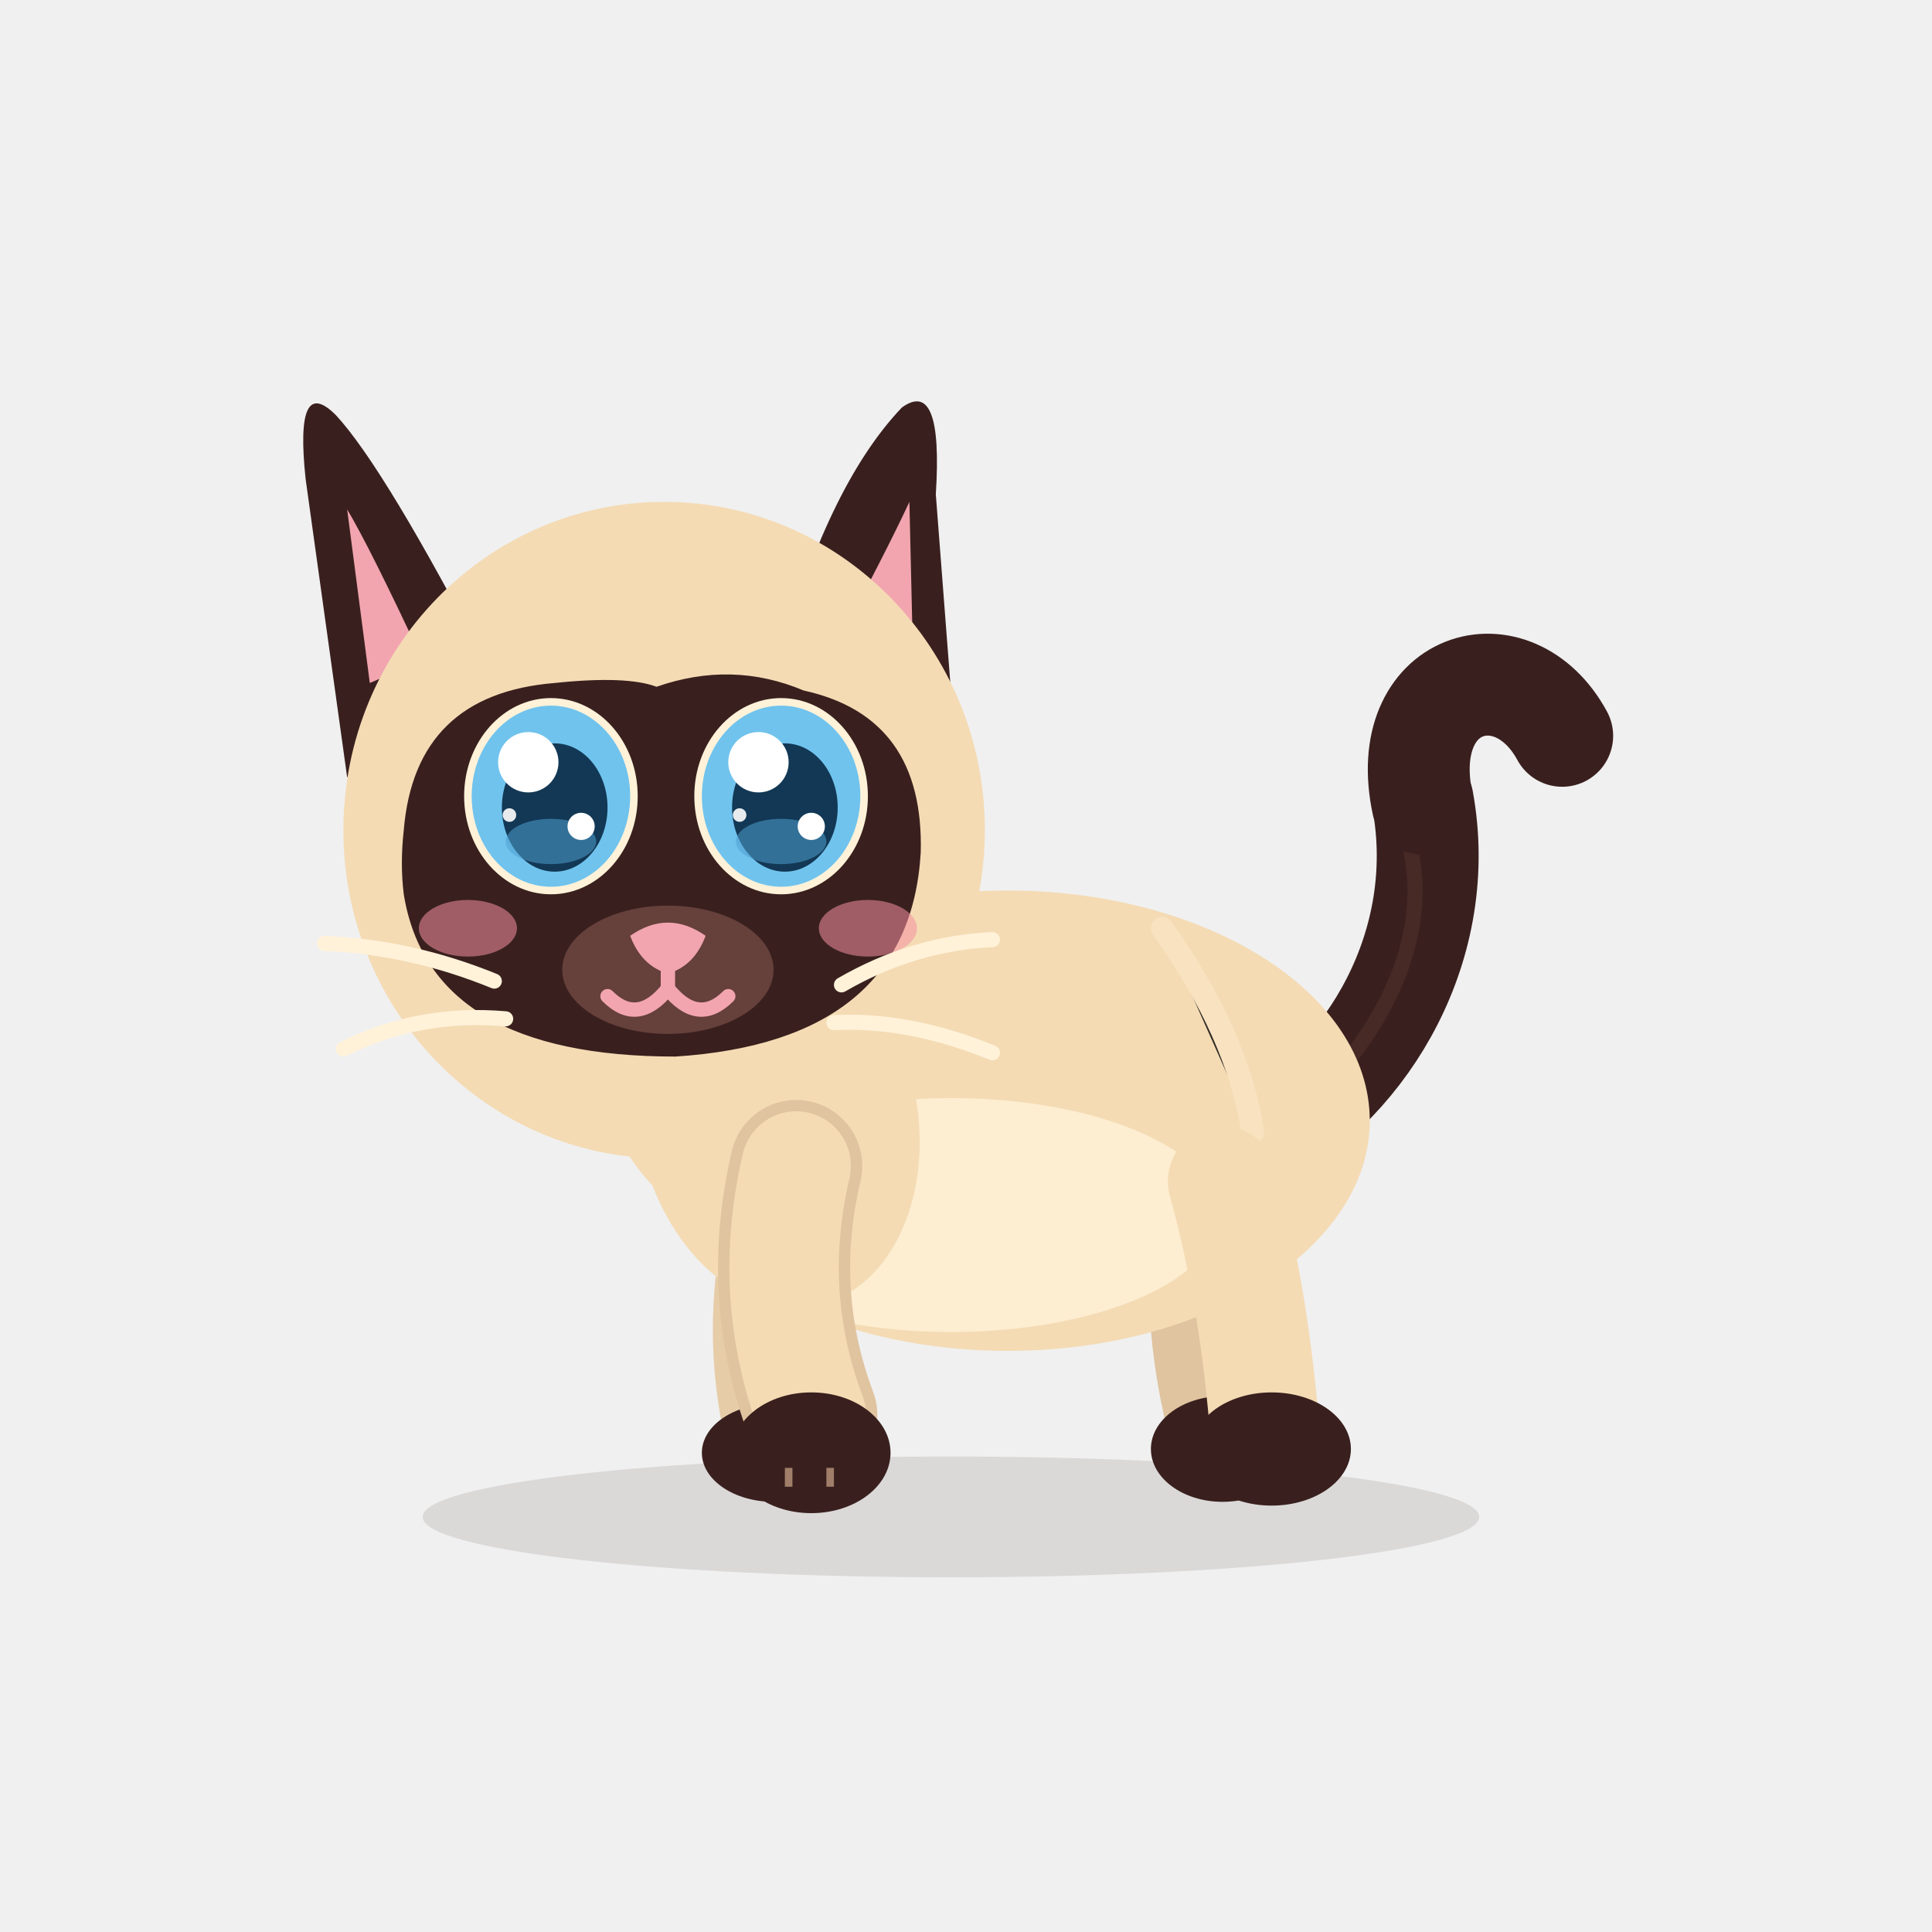
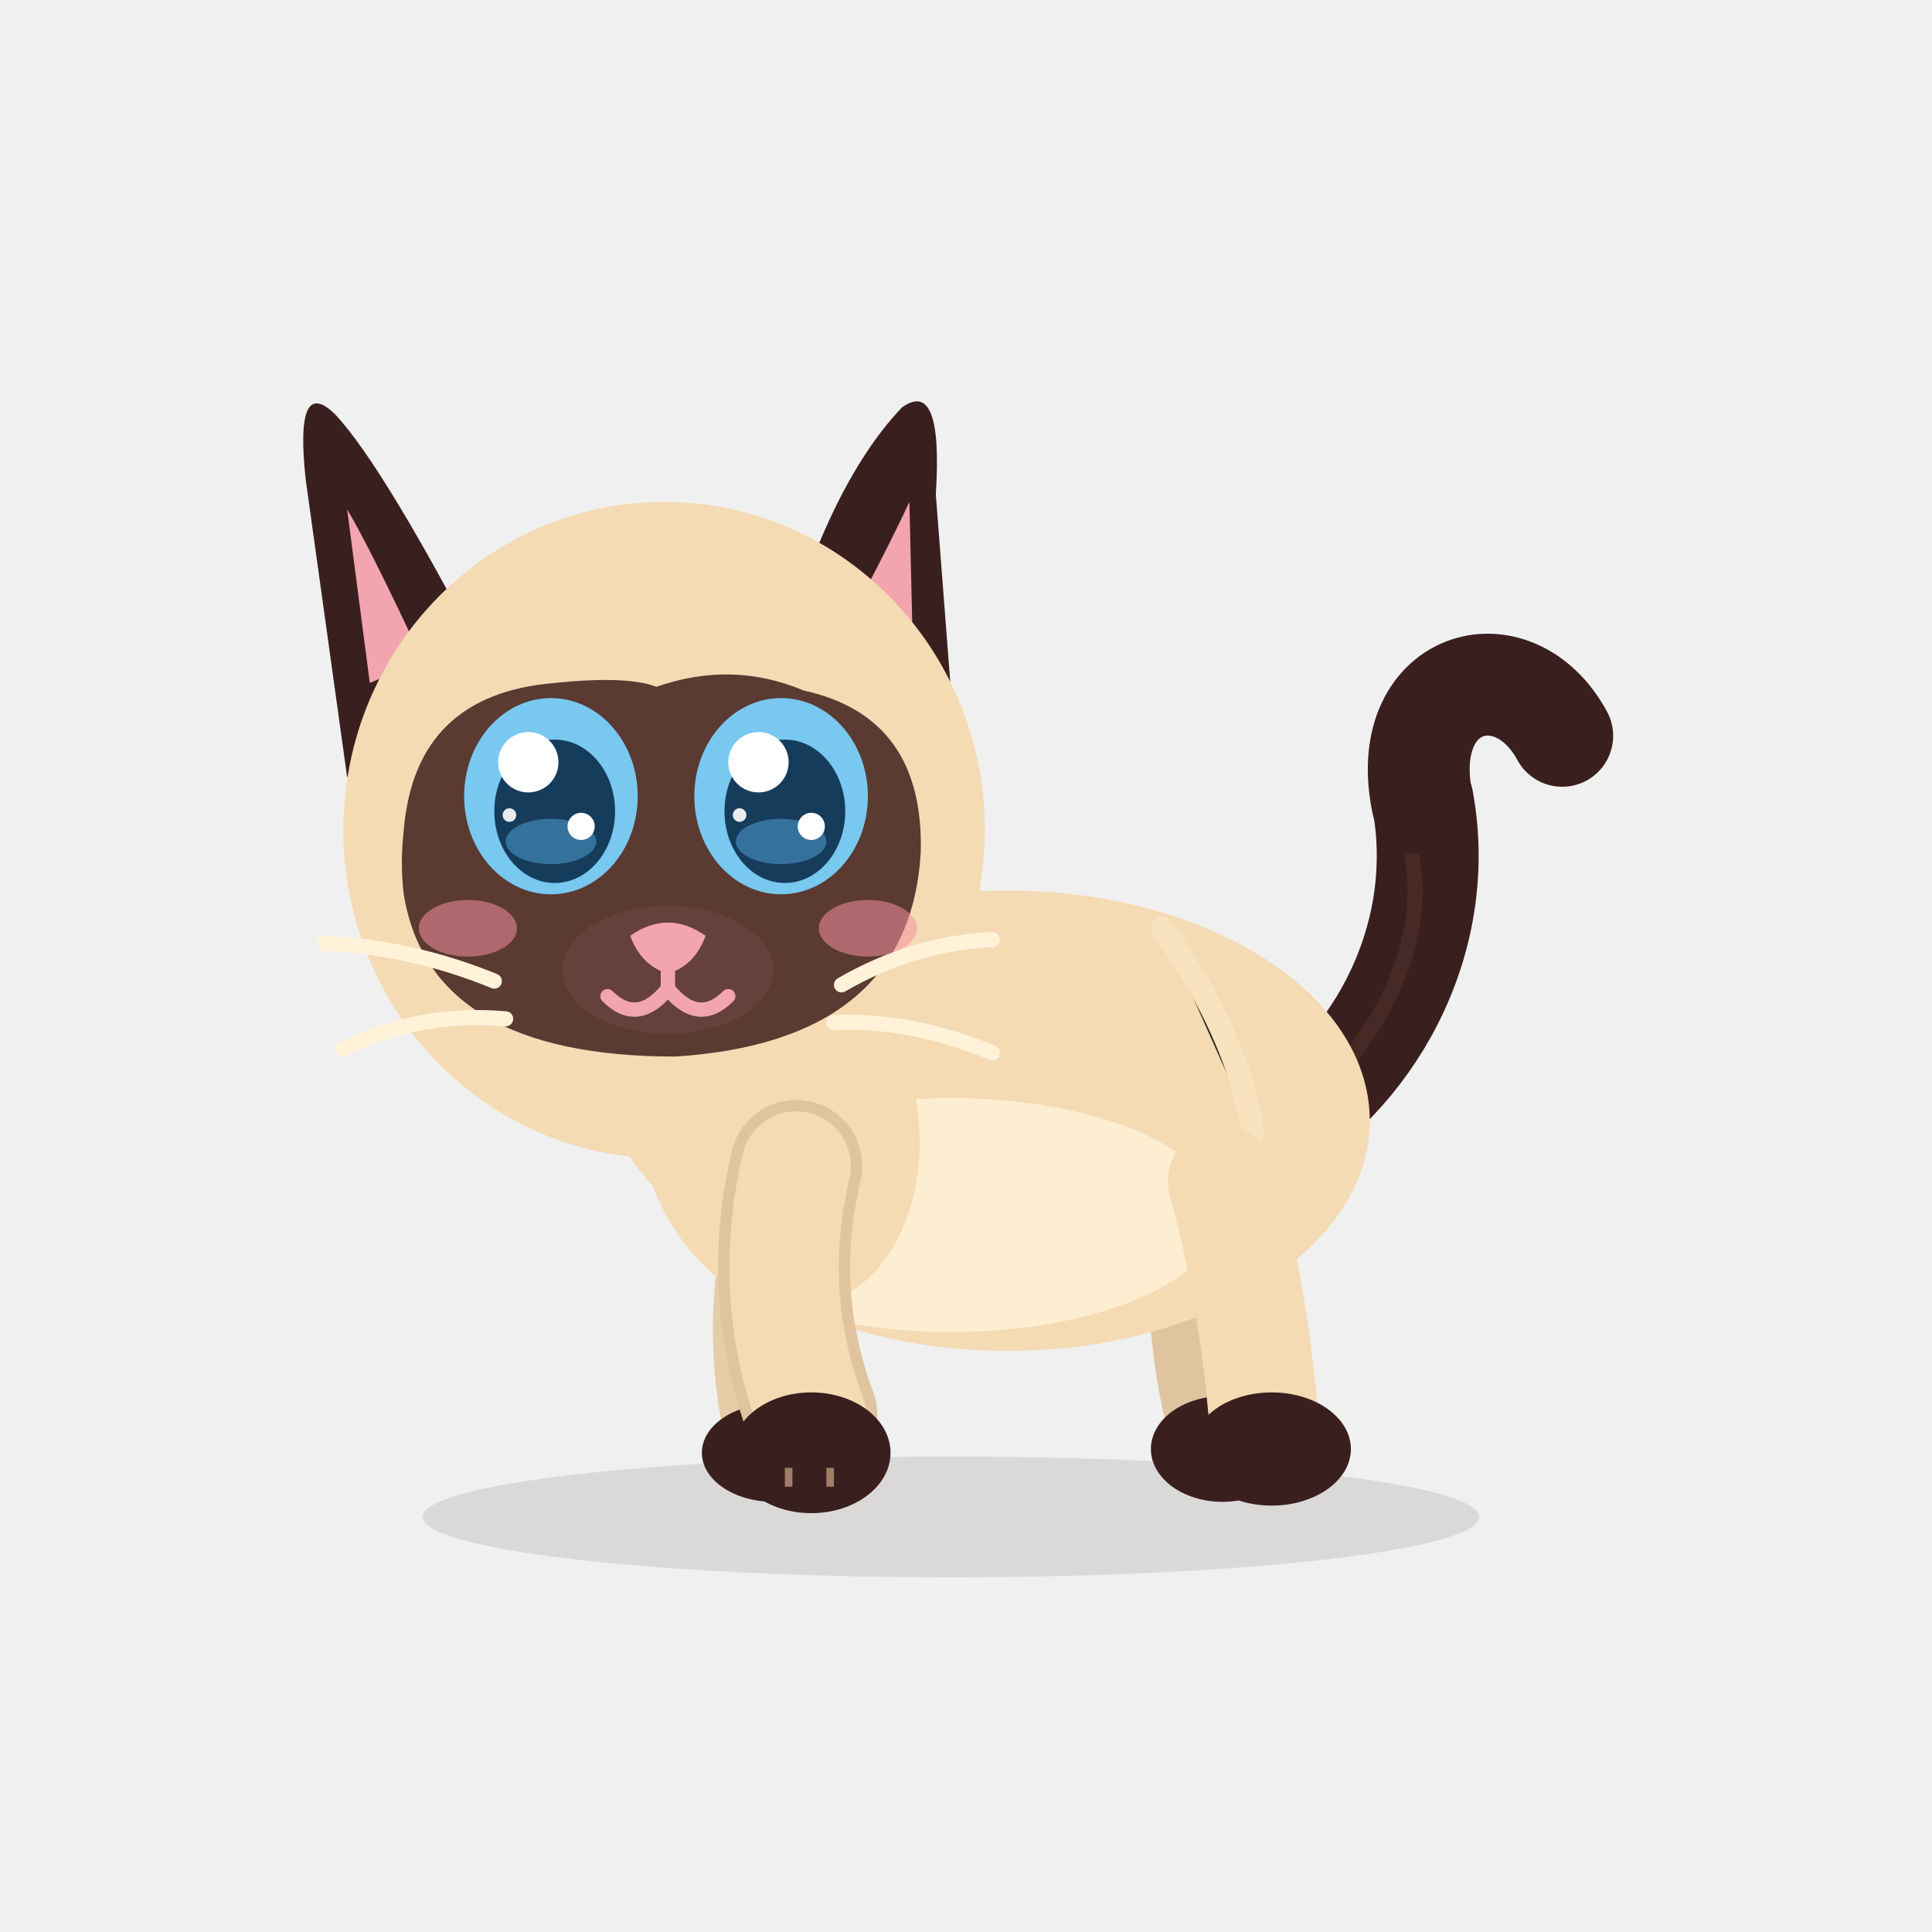
<svg xmlns="http://www.w3.org/2000/svg" viewBox="0 0 512 512" width="512" height="512" role="img" aria-label="Azami V4.4 · Caresse (statique)">
  <style>
*{animation-fill-mode:both}
#character{transform-box:view-box;transform-origin:255px 402px}#core{transform-box:view-box;transform-origin:268px 330px}#neck{transform-box:view-box;transform-origin:196px 300px}#head{transform-box:view-box;transform-origin:178px 290px}#ear-left{transform-box:view-box;transform-origin:112px 170px}#ear-right{transform-box:view-box;transform-origin:231px 170px}#tail{transform-box:view-box;transform-origin:339px 296px}#tail-tip{transform-box:view-box;transform-origin:377px 214px}#eye-l{transform-box:view-box;transform-origin:146px 211px}#eye-r{transform-box:view-box;transform-origin:207px 211px}#pupils-l{transform-box:view-box;transform-origin:146px 211px}#pupils-r{transform-box:view-box;transform-origin:207px 211px}#mouth-open{transform-box:view-box;transform-origin:177px 262px}#blush{transform-box:view-box;transform-origin:177px 245px}#front-near{transform-box:view-box;transform-origin:210px 312px}#front-far{transform-box:view-box;transform-origin:210px 312px}#whiskers{transform-box:view-box;transform-origin:177px 262px}

</style>
  <g id="ground-shadow">
    <ellipse cx="252" cy="402" rx="140" ry="16" fill="#39201E" opacity=".12" />
  </g>
  <g id="character">
    <g id="tail">
      <path d="M334 302 C363 286 384 250 377 212" stroke="#39201E" stroke-width="27" stroke-linecap="round" fill="none" />
      <path d="M336 302 C365 279 379 251 374 226" stroke="#6B403A" stroke-width="4" stroke-linecap="round" fill="none" opacity=".28" />
      <g id="tail-tip">
        <path d="M377 213 C370 180 401 171 414 195" stroke="#39201E" stroke-width="27" stroke-linecap="round" fill="none" />
      </g>
    </g>
    <g id="back-far">
      <path d="M320 313 Q314 343 322 376" stroke="#DFC49F" stroke-width="26" fill="none" stroke-linecap="round" />
      <ellipse cx="324" cy="384" rx="19" ry="14" fill="#39201E" />
    </g>
    <g id="front-far">
      <path d="M210 309 Q198 344 205 377" stroke="#E6CCA7" stroke-width="27" fill="none" stroke-linecap="round" />
      <ellipse cx="205" cy="385" rx="19" ry="13" fill="#39201E" />
    </g>
    <g id="core">
      <ellipse cx="267" cy="297" rx="96" ry="61" fill="#F4DBB4" />
      <ellipse cx="252" cy="322" rx="71" ry="31" fill="#FFF2D9" opacity=".78" />
      <ellipse cx="206" cy="296" rx="37" ry="51" transform="rotate(-12 206 296)" fill="#F4DBB4" />
      <path d="M308 246 Q328 274 332 300" stroke="#F9E4C3" stroke-width="6" opacity=".8" stroke-linecap="round" />
    </g>
    <g id="back-near">
      <path d="M324 313 Q332 342 335 377" stroke="#F4DBB4" stroke-width="29" fill="none" stroke-linecap="round" />
      <ellipse cx="337" cy="384" rx="21" ry="15" fill="#39201E" />
    </g>
    <g id="neck">
      <ellipse cx="196" cy="276" rx="39" ry="51" transform="rotate(-10 196 276)" fill="#F4DBB4" />
    </g>
    <g id="head">
      <g id="ear-left">
        <path d="M130 178 Q102 124 89 110 Q78 99 81 127 L92 206Z" fill="#39201E" />
        <path d="M112 175 Q98 145 92 135 L98 181Z" fill="#F2A5AF" />
      </g>
      <g id="ear-right">
        <path d="M206 177 Q219 129 239 108 Q250 100 248 131 L253 196Z" fill="#39201E" />
        <path d="M220 174 Q235 146 241 133 L242 176Z" fill="#F2A5AF" />
      </g>
      <ellipse cx="176" cy="220" rx="85" ry="87" fill="#F4DBB4" />
-       <path d="M107 220 Q110 184 147 181 Q166 179 174 182 Q194 175 213 183 Q245 190 244 226 Q241 276 179 280 Q114 280 107 237 Q106 229 107 220Z" fill="#39201E" />
+       <path d="M107 220 Q110 184 147 181 Q166 179 174 182 Q194 175 213 183 Q245 190 244 226 Q241 276 179 280 Q114 280 107 237 Q106 229 107 220Z" fill="#5A3A31" />
      <g id="blush">
        <ellipse cx="124" cy="246" rx="13" ry="7.5" fill="#F48FA0" opacity=".55" />
        <ellipse cx="230" cy="246" rx="13" ry="7.5" fill="#F48FA0" opacity=".55" />
      </g>
      <g id="eye-l" class="eye">
        <g transform="translate(146 211)">
-           <ellipse rx="23" ry="26" fill="#FFF2D9" />
          <g id="pupils-l">
-             <ellipse rx="21" ry="24" fill="#70C3ED" />
-             <ellipse cx="1" cy="3" rx="14" ry="17" fill="#123855" />
+             <ellipse rx="23" ry="26" fill="#78C8F0" />
+             <ellipse cx="1" cy="4" rx="16" ry="19" fill="#163C5C" />
            <ellipse cx="0" cy="12" rx="12" ry="6" fill="#4E9FCF" opacity=".55" />
            <circle cx="-6" cy="-9" r="8" fill="#FFFFFF" />
            <circle cx="8" cy="8" r="3.6" fill="#FFFFFF" />
            <circle cx="-11" cy="5" r="1.8" fill="#FFFFFF" opacity=".9" />
          </g>
        </g>
      </g>
      <g id="eye-r" class="eye">
        <g transform="translate(207 211)">
-           <ellipse rx="23" ry="26" fill="#FFF2D9" />
          <g id="pupils-r">
-             <ellipse rx="21" ry="24" fill="#70C3ED" />
-             <ellipse cx="1" cy="3" rx="14" ry="17" fill="#123855" />
+             <ellipse rx="23" ry="26" fill="#78C8F0" />
+             <ellipse cx="1" cy="4" rx="16" ry="19" fill="#163C5C" />
            <ellipse cx="0" cy="12" rx="12" ry="6" fill="#4E9FCF" opacity=".55" />
            <circle cx="-6" cy="-9" r="8" fill="#FFFFFF" />
            <circle cx="8" cy="8" r="3.6" fill="#FFFFFF" />
            <circle cx="-11" cy="5" r="1.8" fill="#FFFFFF" opacity=".9" />
          </g>
        </g>
      </g>
      <g id="eyes-blink" opacity="0">
        <path d="M126 213 Q146 219 166 213 M187 213 Q207 219 228 213" stroke="#FFF2D9" stroke-width="7" stroke-linecap="round" fill="none" />
      </g>
      <g id="eyes-happy" opacity="0">
        <path d="M127 218 Q146 194 165 218 M188 218 Q207 194 226 218" stroke="#FFF2D9" stroke-width="7.5" stroke-linecap="round" fill="none" />
      </g>
      <ellipse cx="177" cy="257" rx="28" ry="17" fill="#66403B" />
      <path d="M167 248 Q177 241 187 248 Q184 256 177 258 Q170 256 167 248Z" fill="#F2A5AF" />
      <g id="mouth-smile" stroke="#F2A5AF" stroke-width="3.8" stroke-linecap="round" fill="none">
        <path d="M177 257 V262 M177 262 Q169 272 161 264 M177 262 Q185 272 193 264" />
      </g>
      <g id="mouth-open" opacity="0">
        <ellipse cx="177" cy="268" rx="11" ry="13" fill="#8F4357" />
        <path d="M170 274 Q177 266 184 274 Q177 281 170 274Z" fill="#F6A2B0" />
      </g>
      <g id="whiskers" stroke="#FFF2D9" stroke-width="4" stroke-linecap="round" fill="none">
        <path d="M131 260 Q109 251 86 250 M134 270 Q111 268 91 278 M223 261 Q242 250 263 249 M221 271 Q241 270 263 279" />
      </g>
    </g>
    <g id="front-near">
      <path d="M211 309 Q203 343 215 375" stroke="#DFC49F" stroke-width="35" fill="none" stroke-linecap="round" />
      <path d="M211 309 Q203 343 215 375" stroke="#F4DBB4" stroke-width="29" fill="none" stroke-linecap="round" />
      <ellipse cx="215" cy="385" rx="21" ry="16" fill="#39201E" />
      <path d="M209 389 L209 394 M220 389 L220 394" stroke="#F2C8A5" stroke-width="2" opacity=".56" />
    </g>
  </g>
</svg>
